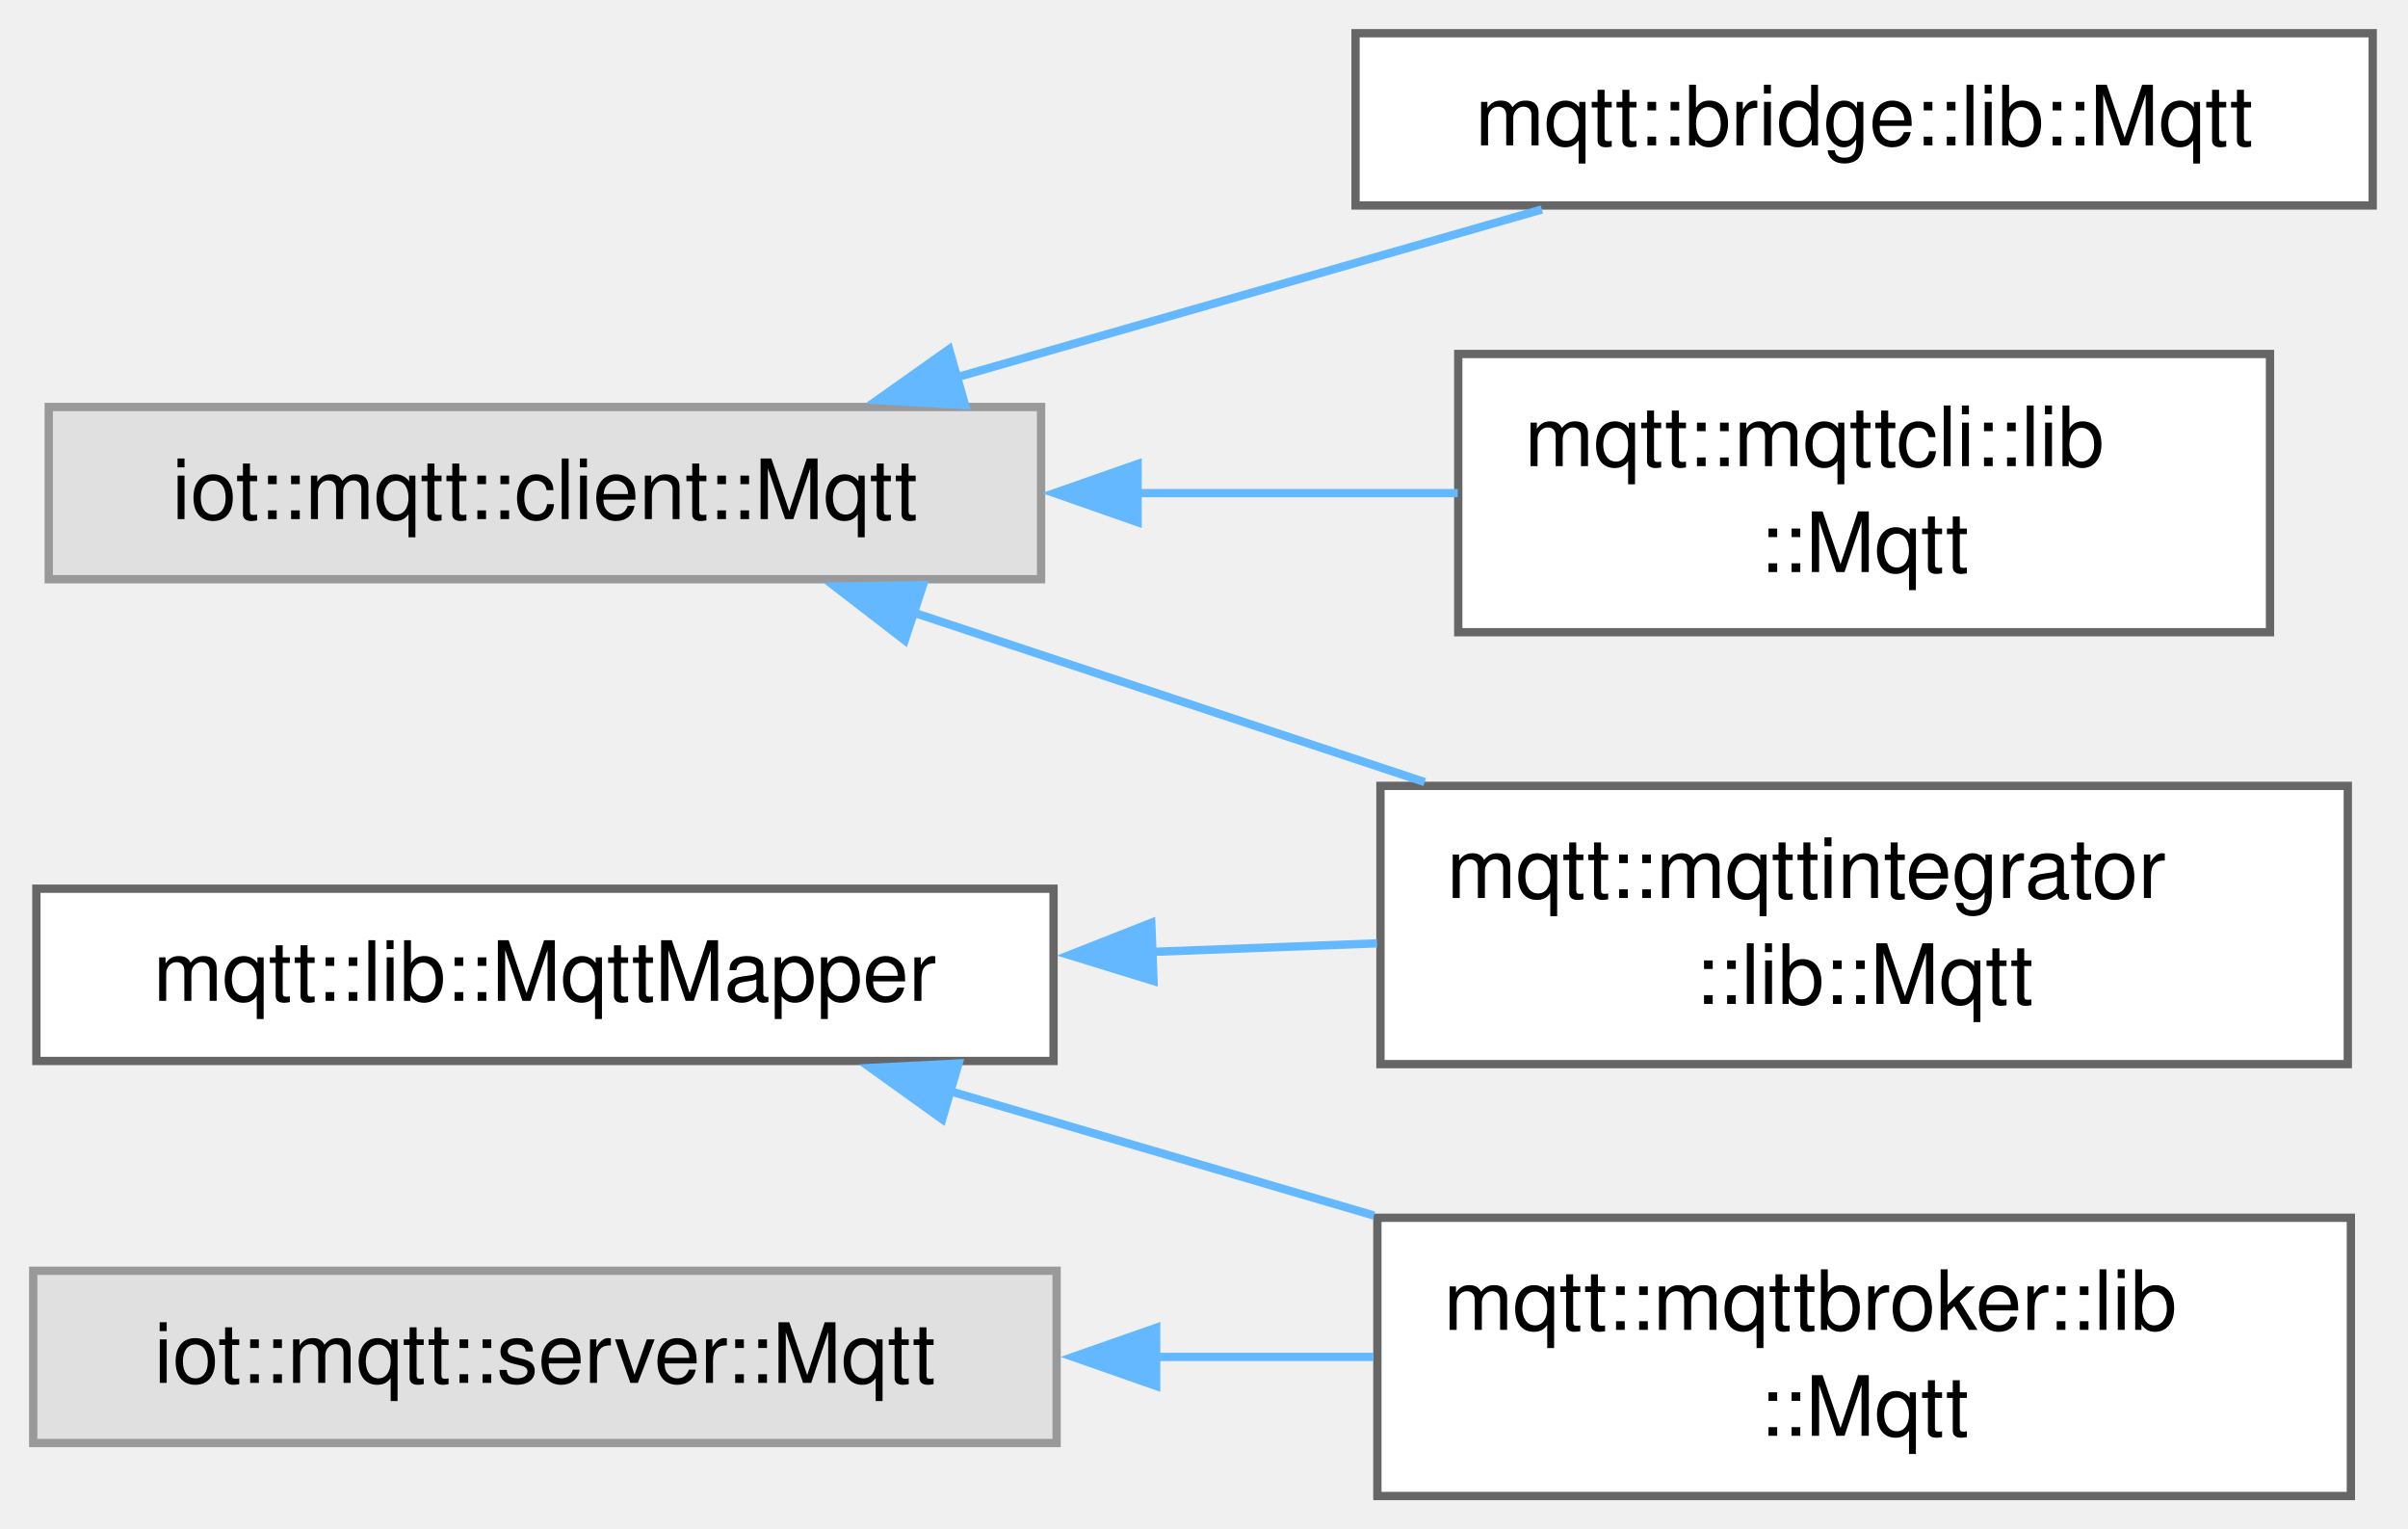
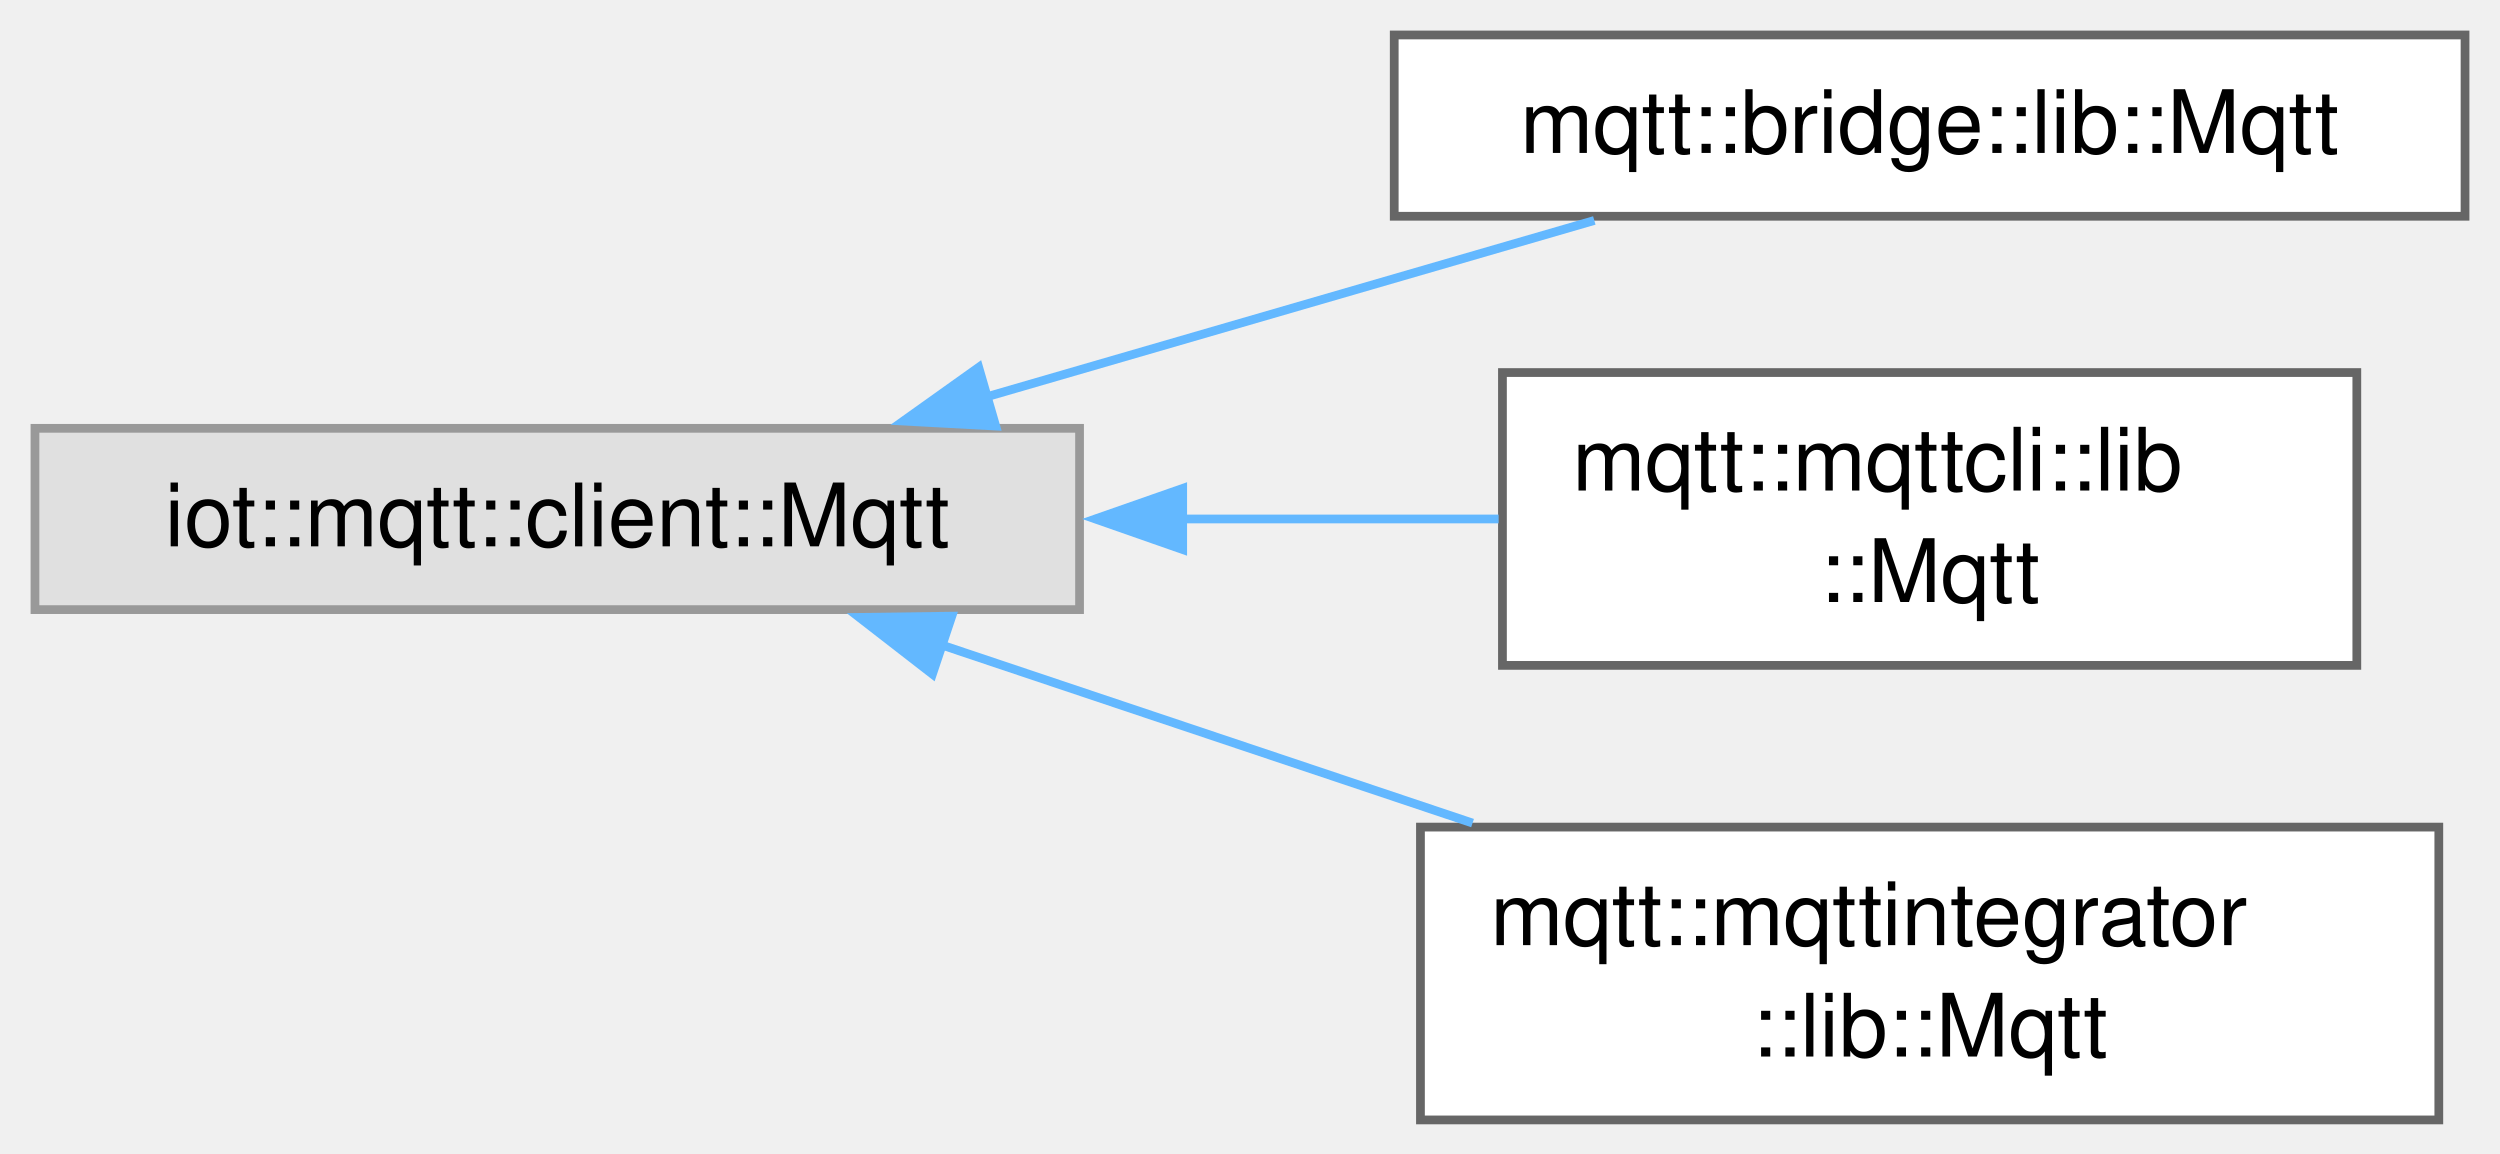
- <svg xmlns="http://www.w3.org/2000/svg" xmlns:xlink="http://www.w3.org/1999/xlink" width="290pt" height="184pt" viewBox="0.00 0.00 290.00 184.00">
-   <g id="graph0" class="graph" transform="scale(1 1) rotate(0) translate(4 180.12)">
+ <svg xmlns="http://www.w3.org/2000/svg" xmlns:xlink="http://www.w3.org/1999/xlink" width="286pt" height="132pt" viewBox="0.00 0.00 286.00 132.00">
+   <g id="graph0" class="graph" transform="scale(1 1) rotate(0) translate(4 128.12)">
    <g id="Node000000" class="node">
      <g id="a_Node000000">
        <a xlink:title=" ">
-           <polygon fill="#e0e0e0" stroke="#999999" points="121.38,-131.12 1.87,-131.12 1.87,-110.38 121.38,-110.38 121.38,-131.12" />
-           <text xml:space="preserve" text-anchor="middle" x="61.62" y="-117.62" font-family="Helvetica,sans-Serif" font-size="10.00">iot::mqtt::client::Mqtt</text>
+           <polygon fill="#e0e0e0" stroke="#999999" points="119.5,-79.12 0,-79.12 0,-58.38 119.5,-58.38 119.5,-79.12" />
+           <text xml:space="preserve" text-anchor="middle" x="59.75" y="-65.62" font-family="Helvetica,sans-Serif" font-size="10.00">iot::mqtt::client::Mqtt</text>
        </a>
      </g>
    </g>
    <g id="Node000001" class="node">
      <g id="a_Node000001">
        <a xlink:href="classmqtt_1_1bridge_1_1lib_1_1Mqtt.html" target="_top" xlink:title=" ">
-           <polygon fill="white" stroke="#666666" points="281.75,-176.12 159.25,-176.12 159.25,-155.38 281.75,-155.38 281.75,-176.12" />
-           <text xml:space="preserve" text-anchor="middle" x="220.5" y="-162.62" font-family="Helvetica,sans-Serif" font-size="10.00">mqtt::bridge::lib::Mqtt</text>
+           <polygon fill="white" stroke="#666666" points="278,-124.12 155.5,-124.12 155.5,-103.38 278,-103.38 278,-124.12" />
+           <text xml:space="preserve" text-anchor="middle" x="216.75" y="-110.62" font-family="Helvetica,sans-Serif" font-size="10.00">mqtt::bridge::lib::Mqtt</text>
        </a>
      </g>
    </g>
    <g id="edge36_Node000000_Node000001" class="edge">
      <g id="a_edge36_Node000000_Node000001">
        <a xlink:title=" ">
-           <path fill="none" stroke="#63b8ff" d="M111,-134.63C133.75,-141.15 160.46,-148.81 181.69,-154.9" />
-           <polygon fill="#63b8ff" stroke="#63b8ff" points="112.23,-131.34 101.66,-131.95 110.3,-138.07 112.23,-131.34" />
+           <path fill="none" stroke="#63b8ff" d="M108.86,-82.72C131.26,-89.22 157.51,-96.84 178.39,-102.9" />
+           <polygon fill="#63b8ff" stroke="#63b8ff" points="109.91,-79.38 99.33,-79.95 107.96,-86.1 109.91,-79.38" />
        </a>
      </g>
    </g>
    <g id="Node000002" class="node">
      <g id="a_Node000002">
        <a xlink:href="classmqtt_1_1mqttcli_1_1lib_1_1Mqtt.html" target="_top" xlink:title=" ">
-           <polygon fill="white" stroke="#666666" points="269.38,-137.5 171.62,-137.5 171.62,-104 269.38,-104 269.38,-137.5" />
-           <text xml:space="preserve" text-anchor="start" x="179.62" y="-124" font-family="Helvetica,sans-Serif" font-size="10.00">mqtt::mqttcli::lib</text>
-           <text xml:space="preserve" text-anchor="middle" x="220.5" y="-111.25" font-family="Helvetica,sans-Serif" font-size="10.00">::Mqtt</text>
+           <polygon fill="white" stroke="#666666" points="265.62,-85.5 167.88,-85.5 167.88,-52 265.62,-52 265.62,-85.5" />
+           <text xml:space="preserve" text-anchor="start" x="175.88" y="-72" font-family="Helvetica,sans-Serif" font-size="10.00">mqtt::mqttcli::lib</text>
+           <text xml:space="preserve" text-anchor="middle" x="216.75" y="-59.25" font-family="Helvetica,sans-Serif" font-size="10.00">::Mqtt</text>
        </a>
      </g>
    </g>
    <g id="edge37_Node000000_Node000002" class="edge">
      <g id="a_edge37_Node000000_Node000002">
        <a xlink:title=" ">
-           <path fill="none" stroke="#63b8ff" d="M132.87,-120.75C145.95,-120.75 159.34,-120.75 171.56,-120.75" />
-           <polygon fill="#63b8ff" stroke="#63b8ff" points="133,-117.25 123,-120.75 133,-124.25 133,-117.25" />
+           <path fill="none" stroke="#63b8ff" d="M131,-68.75C143.32,-68.75 155.89,-68.75 167.44,-68.75" />
+           <polygon fill="#63b8ff" stroke="#63b8ff" points="131.3,-65.25 121.3,-68.75 131.3,-72.25 131.3,-65.25" />
        </a>
      </g>
    </g>
    <g id="Node000003" class="node">
      <g id="a_Node000003">
        <a xlink:href="classmqtt_1_1mqttintegrator_1_1lib_1_1Mqtt.html" target="_top" xlink:title=" ">
-           <polygon fill="white" stroke="#666666" points="278.75,-85.5 162.25,-85.5 162.25,-52 278.75,-52 278.75,-85.5" />
-           <text xml:space="preserve" text-anchor="start" x="170.25" y="-72" font-family="Helvetica,sans-Serif" font-size="10.00">mqtt::mqttintegrator</text>
-           <text xml:space="preserve" text-anchor="middle" x="220.5" y="-59.25" font-family="Helvetica,sans-Serif" font-size="10.00">::lib::Mqtt</text>
+           <polygon fill="white" stroke="#666666" points="275,-33.5 158.5,-33.5 158.5,0 275,0 275,-33.5" />
+           <text xml:space="preserve" text-anchor="start" x="166.5" y="-20" font-family="Helvetica,sans-Serif" font-size="10.00">mqtt::mqttintegrator</text>
+           <text xml:space="preserve" text-anchor="middle" x="216.75" y="-7.25" font-family="Helvetica,sans-Serif" font-size="10.00">::lib::Mqtt</text>
        </a>
      </g>
    </g>
    <g id="edge38_Node000000_Node000003" class="edge">
      <g id="a_edge38_Node000000_Node000003">
        <a xlink:title=" ">
-           <path fill="none" stroke="#63b8ff" d="M105.92,-106.4C125.01,-100.07 147.6,-92.58 167.58,-85.96" />
-           <polygon fill="#63b8ff" stroke="#63b8ff" points="104.96,-103.03 96.57,-109.5 107.16,-109.68 104.96,-103.03" />
-         </a>
-       </g>
-     </g>
-     <g id="Node000006" class="node">
-       <g id="a_Node000006">
-         <a xlink:title=" ">
-           <polygon fill="#e0e0e0" stroke="#999999" points="123.25,-27.12 0,-27.12 0,-6.38 123.25,-6.38 123.25,-27.12" />
-           <text xml:space="preserve" text-anchor="middle" x="61.62" y="-13.62" font-family="Helvetica,sans-Serif" font-size="10.00">iot::mqtt::server::Mqtt</text>
-         </a>
-       </g>
-     </g>
-     <g id="Node000005" class="node">
-       <g id="a_Node000005">
-         <a xlink:href="classmqtt_1_1mqttbroker_1_1lib_1_1Mqtt.html" target="_top" xlink:title=" ">
-           <polygon fill="white" stroke="#666666" points="279.12,-33.5 161.88,-33.5 161.88,0 279.12,0 279.12,-33.5" />
-           <text xml:space="preserve" text-anchor="start" x="169.88" y="-20" font-family="Helvetica,sans-Serif" font-size="10.00">mqtt::mqttbroker::lib</text>
-           <text xml:space="preserve" text-anchor="middle" x="220.5" y="-7.25" font-family="Helvetica,sans-Serif" font-size="10.00">::Mqtt</text>
-         </a>
-       </g>
-     </g>
-     <g id="edge39_Node000006_Node000005" class="edge">
-       <g id="a_edge39_Node000006_Node000005">
-         <a xlink:title=" ">
-           <path fill="none" stroke="#63b8ff" d="M135.18,-16.75C143.97,-16.75 152.85,-16.75 161.39,-16.75" />
-           <polygon fill="#63b8ff" stroke="#63b8ff" points="135.24,-13.25 125.24,-16.75 135.24,-20.25 135.24,-13.25" />
-         </a>
-       </g>
-     </g>
-     <g id="Node000004" class="node">
-       <g id="a_Node000004">
-         <a xlink:href="classmqtt_1_1lib_1_1MqttMapper.html" target="_top" xlink:title=" ">
-           <polygon fill="white" stroke="#666666" points="122.88,-73.12 0.38,-73.12 0.38,-52.38 122.88,-52.38 122.88,-73.12" />
-           <text xml:space="preserve" text-anchor="middle" x="61.62" y="-59.62" font-family="Helvetica,sans-Serif" font-size="10.00">mqtt::lib::MqttMapper</text>
-         </a>
-       </g>
-     </g>
-     <g id="edge41_Node000004_Node000003" class="edge">
-       <g id="a_edge41_Node000004_Node000003">
-         <a xlink:title=" ">
-           <path fill="none" stroke="#63b8ff" d="M134.7,-65.51C143.8,-65.85 153.01,-66.21 161.84,-66.54" />
-           <polygon fill="#63b8ff" stroke="#63b8ff" points="134.92,-62.01 124.79,-65.13 134.65,-69.01 134.92,-62.01" />
-         </a>
-       </g>
-     </g>
-     <g id="edge40_Node000004_Node000005" class="edge">
-       <g id="a_edge40_Node000004_Node000005">
-         <a xlink:title=" ">
-           <path fill="none" stroke="#63b8ff" d="M110.21,-48.8C126.36,-44.06 144.59,-38.72 161.47,-33.77" />
-           <polygon fill="#63b8ff" stroke="#63b8ff" points="109.47,-45.37 100.86,-51.54 111.44,-52.08 109.47,-45.37" />
+           <path fill="none" stroke="#63b8ff" d="M103.53,-54.4C122.39,-48.07 144.71,-40.58 164.46,-33.96" />
+           <polygon fill="#63b8ff" stroke="#63b8ff" points="102.67,-51 94.3,-57.49 104.89,-57.63 102.67,-51" />
        </a>
      </g>
    </g>
  </g>
</svg>
